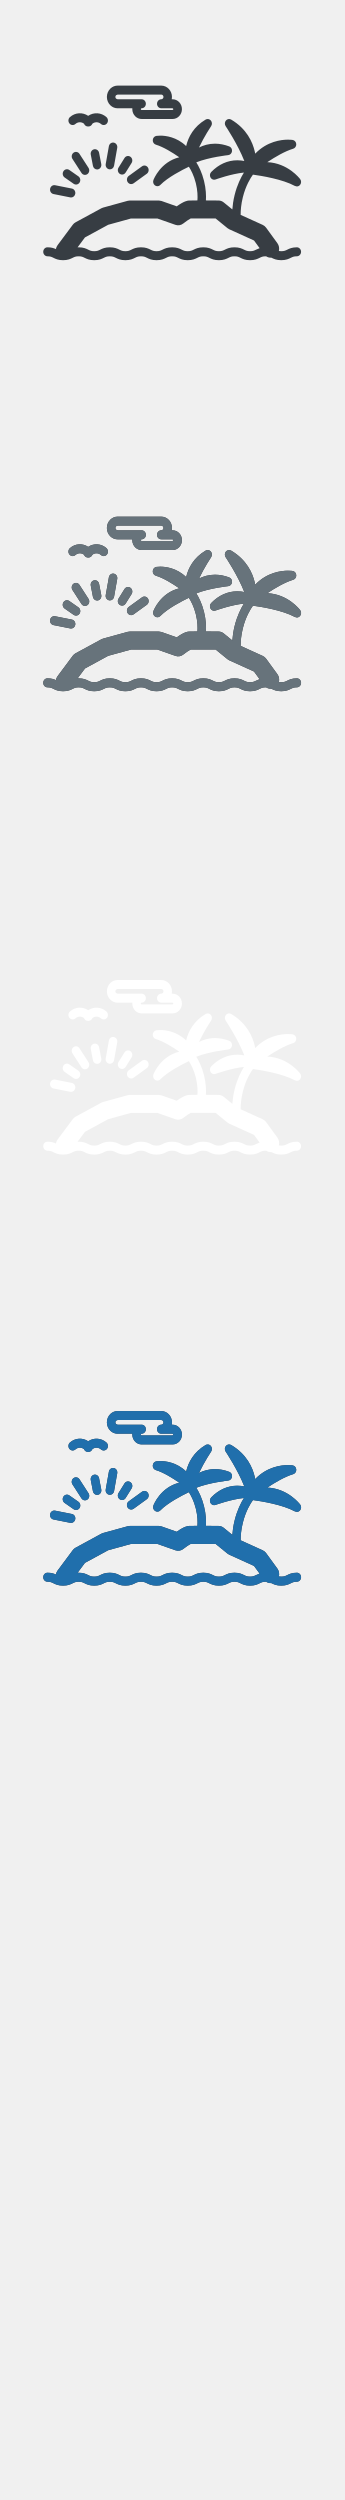
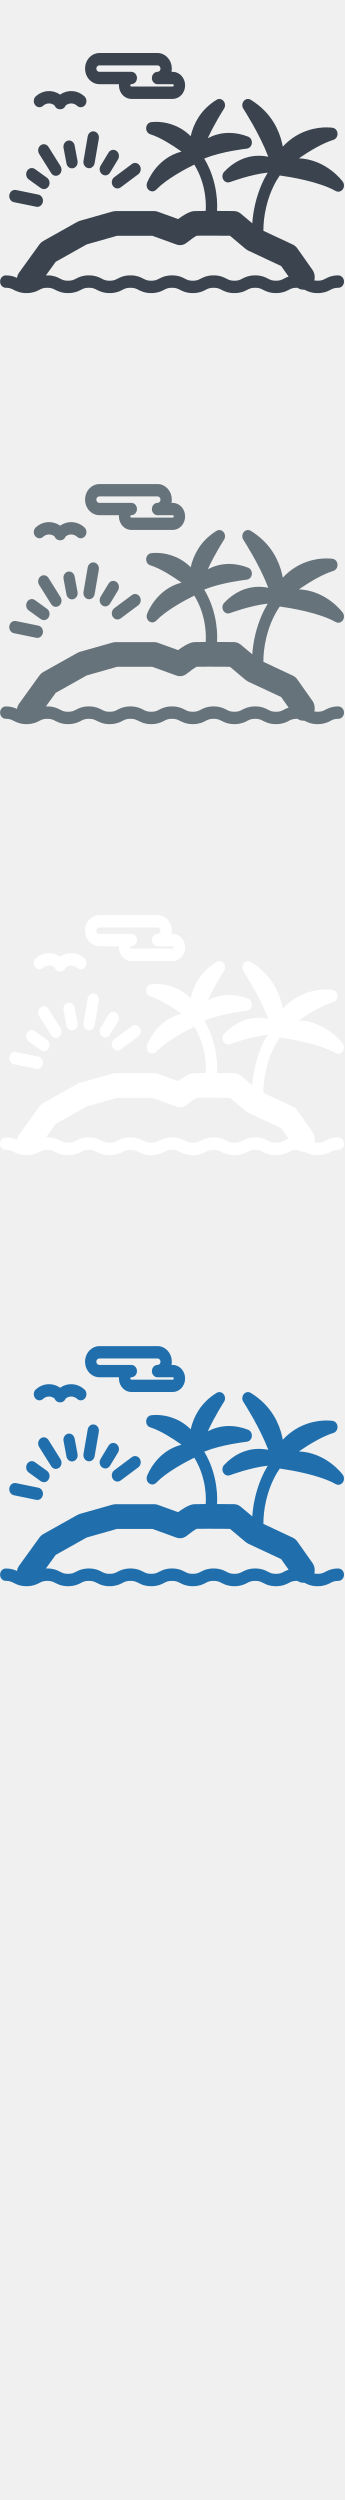
- <svg xmlns="http://www.w3.org/2000/svg" xmlns:xlink="http://www.w3.org/1999/xlink" width="32" height="232" viewBox="0 0 32 232">
-   <defs>
-     <path id="a" d="M8.175 9.085c.077 0 .154-.024.222-.073l1.226-.888c.18-.13.226-.39.103-.581-.123-.19-.368-.239-.548-.109l-1.226.888c-.18.13-.226.39-.103.581.076.118.2.182.326.182" />
-     <path id="b" d="M2.827 6.169c-.18.13-.226.39-.103.581l.838 1.299c.076.118.2.182.326.182.077 0 .154-.024.222-.073.18-.13.226-.39.103-.581l-.838-1.299c-.123-.19-.368-.239-.548-.109" />
-     <path id="c" d="M.965 10.008l1.559.311.073.007c.186 0 .351-.14.387-.341.04-.226-.101-.445-.315-.487l-1.559-.31c-.214-.042-.42.107-.46.333-.04.227.101.445.315.487" />
-     <path id="d" d="M6.104 5.57l-.293 1.652c-.04.227.101.445.314.487l.074.008c.185 0 .351-.14.387-.341l.293-1.652c.04-.227-.101-.445-.315-.488-.214-.042-.42.107-.46.334" />
-     <path id="e" d="M8.1 6.546c-.182-.128-.426-.075-.546.118l-.554.89c-.12.192-.07.451.111.578.067.047.142.069.217.069.128 0 .254-.066.329-.187l.555-.89c.12-.192.07-.452-.111-.578" />
-     <path id="f" d="M1.998 8.471l.84.587c.067.047.142.069.217.069.128 0 .254-.066.329-.187.12-.192.07-.452-.112-.578l-.84-.588c-.182-.127-.426-.074-.546.118-.12.192-.07.452.111.579" />
-     <path id="g" d="M4.73 5.855c-.213.046-.35.267-.307.493l.202 1.045c.038.198.202.334.386.334l.079-.009c.213-.046.351-.267.307-.493l-.202-1.045c-.044-.226-.251-.372-.465-.326" />
-     <path id="h" d="M2.999 3.505c.232-.207.563-.209.797-.026l.007.018c.065.147.204.241.357.241h.048c.153 0 .293-.094.357-.241l.007-.018c.234-.183.564-.18.797.026.167.149.415.126.555-.051.14-.176.118-.44-.049-.588-.49-.436-1.178-.464-1.692-.117-.514-.347-1.202-.32-1.692.117-.167.149-.189.412-.048.588.14.177.388.2.555.051" />
-     <path d="M6.912 2.047h1.369l-.004.08c0 .262.107.512.293.686.158.147.36.229.57.229h2.88c.476 0 .863-.41.863-.914s-.387-.914-.863-.914h-.083l.021-.217c0-.58-.445-1.052-.993-1.052h-4.054c-.241 0-.474.094-.656.263-.214.2-.336.487-.336.789 0 .302.122.589.337.789.182.17.415.263.655.263zm-.134-1.214l.134-.055h4.054c.113 0 .204.097.204.217s-.092.217-.204.217c-.218 0-.394.187-.394.417h-.002c0 .231.177.418.394.418h1.056l.075.08-.075.079h-2.88l-.049-.02-.026-.059.026-.059.049-.02h.002c.218 0 .394-.187.394-.418 0-.231-.177-.417-.394-.417h-2.229l-.134-.055c-.026-.025-.07-.078-.07-.163 0-.084.044-.138.07-.162z" id="i" />
-     <path d="M23.547 14.95c-.45 0-.694.122-.891.22-.164.082-.282.141-.556.141l-.221-.018c.06-.242.018-.51-.137-.724l-1.049-1.442c-.082-.112-.19-.201-.314-.257l-2.047-.929c-.001-.431.043-.991.203-1.634.268-1.081.71-1.787.938-2.1.803.109 2.746.424 3.894 1.049l.18.046c.115 0 .228-.053.305-.153.118-.152.12-.37.005-.524-.047-.063-1.135-1.49-3.051-1.577.738-.49 1.641-1.018 2.401-1.246.178-.053.298-.232.286-.428-.011-.196-.15-.357-.334-.386-.017-.003-.178-.028-.435-.028-.618 0-1.943.152-3.041 1.3l-.039-.193c-.201-.88-.743-2.11-2.191-2.969-.161-.096-.363-.06-.486.085-.123.146-.135.362-.028.521.014.02 1.134 1.697 1.734 3.236-.192-.039-.413-.066-.653-.066-.893 0-1.729.376-2.419 1.088-.132.137-.158.352-.061.518.073.126.202.199.336.199l.128-.023c.016-.006 1.439-.522 2.632-.643-.277.443-.628 1.138-.862 2.081-.123.494-.185.946-.213 1.341l-.802-.654c-.136-.111-.303-.171-.474-.173l-1.176-.008c.026-.434.009-1.067-.177-1.818-.194-.781-.487-1.354-.716-1.717 1.207-.482 2.942-.667 2.962-.67.184-.019.33-.17.353-.364.023-.194-.085-.378-.258-.444-.444-.168-.888-.254-1.32-.254-.587 0-1.085.155-1.486.357.486-1.028 1.117-1.972 1.126-1.986.107-.159.095-.375-.027-.521-.123-.146-.325-.181-.486-.085-1.1.653-1.608 1.61-1.805 2.457-.882-.853-1.912-.968-2.402-.968l-.362.023c-.183.029-.323.191-.334.387-.012.196.108.374.286.428.696.208 1.547.736 2.173 1.17-1.742.431-2.369 2.034-2.398 2.112-.069.183-.009.391.145.501.067.048.144.072.221.072.099 0 .197-.04.273-.116.7-.711 2.007-1.385 2.649-1.692.189.29.467.801.646 1.522.17.683.175 1.248.149 1.605-.38 0-.689.003-.795.011-.111.008-.422.032-1.126.538l-1.415-.498-.248-.042h-2.689l-.198.027-2.29.631-.161.066-2.386 1.297c-.101.055-.189.132-.259.226l-1.411 1.897c-.082.11-.134.235-.156.364-.18-.084-.411-.167-.781-.167-.218 0-.394.187-.394.418 0 .231.177.418.394.418.273 0 .392.059.555.141.197.098.441.22.891.22s.694-.122.891-.22c.164-.082.282-.141.555-.141.274 0 .392.059.555.141.197.098.441.22.891.22s.694-.122.891-.22c.164-.081.282-.14.555-.14.274 0 .392.059.555.14.197.098.441.22.891.22s.694-.122.891-.22c.164-.082.282-.141.555-.141.274 0 .392.059.556.141.196.098.441.22.891.22s.694-.122.891-.22c.164-.082.282-.141.555-.141.274 0 .392.059.555.141.197.098.441.22.891.22s.694-.122.891-.22c.164-.082.282-.141.555-.141.274 0 .392.059.556.141.197.098.442.22.891.22.45 0 .694-.122.891-.22.164-.082.282-.141.555-.141.274 0 .392.059.555.141.197.098.442.22.891.22.45 0 .694-.122.891-.22.164-.082.282-.141.555-.141l.046.001c.144.096.314.139.481.125l.028.014c.197.098.442.22.891.22.45 0 .695-.122.891-.22.164-.082.282-.141.556-.141.218 0 .394-.187.394-.418 0-.231-.177-.418-.394-.418zm-3.785.22c-.164.082-.282.141-.556.141-.274 0-.392-.059-.556-.141-.197-.098-.441-.22-.891-.22s-.694.122-.891.22c-.164.082-.282.141-.555.141-.273 0-.392-.059-.555-.141-.197-.098-.441-.22-.891-.22-.449 0-.694.122-.891.22-.164.082-.282.141-.556.141-.273 0-.392-.059-.555-.141-.196-.098-.441-.22-.891-.22s-.694.122-.891.22c-.163.082-.282.141-.555.141-.273 0-.392-.059-.555-.141-.197-.098-.441-.22-.891-.22s-.694.122-.891.22c-.164.082-.282.141-.555.141-.274 0-.392-.059-.555-.141-.197-.098-.441-.22-.891-.22-.449 0-.694.122-.891.22-.164.082-.282.141-.555.141-.273 0-.392-.059-.555-.141-.197-.098-.442-.22-.891-.22l-.098.002.684-.919 2.156-1.173 2.109-.581h2.461l1.675.588c.245.086.516.039.722-.126.244-.194.554-.403.689-.467.285-.008 1.317-.006 2.315.002l1.1.897.17.106 2.293 1.04.518.711-.326.139z" id="j" />
-     <path id="k" d="M8.175 9.085c.077 0 .154-.024.222-.073l1.226-.888c.18-.13.226-.39.103-.581-.123-.19-.368-.239-.548-.109l-1.226.888c-.18.13-.226.39-.103.581.076.118.2.182.326.182" />
-     <path id="l" d="M2.827 6.169c-.18.13-.226.39-.103.581l.838 1.299c.076.118.2.182.326.182.077 0 .154-.024.222-.073.18-.13.226-.39.103-.581l-.838-1.299c-.123-.19-.368-.239-.548-.109" />
-     <path id="m" d="M.965 10.008l1.559.311.073.007c.186 0 .351-.14.387-.341.04-.226-.101-.445-.315-.487l-1.559-.31c-.214-.042-.42.107-.46.333-.04.227.101.445.315.487" />
-     <path id="n" d="M6.104 5.57l-.293 1.652c-.04.227.101.445.314.487l.074.008c.185 0 .351-.14.387-.341l.293-1.652c.04-.227-.101-.445-.315-.488-.214-.042-.42.107-.46.334" />
-     <path id="o" d="M8.1 6.546c-.182-.128-.426-.075-.546.118l-.554.89c-.12.192-.07.451.111.578.067.047.142.069.217.069.128 0 .254-.066.329-.187l.555-.89c.12-.192.07-.452-.111-.578" />
-     <path id="p" d="M1.998 8.471l.84.587c.067.047.142.069.217.069.128 0 .254-.066.329-.187.12-.192.07-.452-.112-.578l-.84-.588c-.182-.127-.426-.074-.546.118-.12.192-.07.452.111.579" />
-     <path id="q" d="M4.73 5.855c-.213.046-.35.267-.307.493l.202 1.045c.038.198.202.334.386.334l.079-.009c.213-.046.351-.267.307-.493l-.202-1.045c-.044-.226-.251-.372-.465-.326" />
-     <path id="r" d="M2.999 3.505c.232-.207.563-.209.797-.026l.007.018c.065.147.204.241.357.241h.048c.153 0 .293-.094.357-.241l.007-.018c.234-.183.564-.18.797.026.167.149.415.126.555-.051.14-.176.118-.44-.049-.588-.49-.436-1.178-.464-1.692-.117-.514-.347-1.202-.32-1.692.117-.167.149-.189.412-.048.588.14.177.388.2.555.051" />
-     <path d="M6.912 2.047h1.369l-.004.08c0 .262.107.512.293.686.158.147.36.229.57.229h2.88c.476 0 .863-.41.863-.914s-.387-.914-.863-.914h-.083l.021-.217c0-.58-.445-1.052-.993-1.052h-4.054c-.241 0-.474.094-.656.263-.214.2-.336.487-.336.789 0 .302.122.589.337.789.182.17.415.263.655.263zm-.134-1.214l.134-.055h4.054c.113 0 .204.097.204.217s-.092.217-.204.217c-.218 0-.394.187-.394.417h-.002c0 .231.177.418.394.418h1.056l.075.08-.075.079h-2.88l-.049-.02-.026-.059.026-.059.049-.02h.002c.218 0 .394-.187.394-.418 0-.231-.177-.417-.394-.417h-2.229l-.134-.055c-.026-.025-.07-.078-.07-.163 0-.084.044-.138.07-.162z" id="s" />
-     <path d="M23.547 14.95c-.45 0-.694.122-.891.22-.164.082-.282.141-.556.141l-.221-.018c.06-.242.018-.51-.137-.724l-1.049-1.442c-.082-.112-.19-.201-.314-.257l-2.047-.929c-.001-.431.043-.991.203-1.634.268-1.081.71-1.787.938-2.1.803.109 2.746.424 3.894 1.049l.18.046c.115 0 .228-.053.305-.153.118-.152.12-.37.005-.524-.047-.063-1.135-1.49-3.051-1.577.738-.49 1.641-1.018 2.401-1.246.178-.053.298-.232.286-.428-.011-.196-.15-.357-.334-.386-.017-.003-.178-.028-.435-.028-.618 0-1.943.152-3.041 1.3l-.039-.193c-.201-.88-.743-2.11-2.191-2.969-.161-.096-.363-.06-.486.085-.123.146-.135.362-.028.521.014.02 1.134 1.697 1.734 3.236-.192-.039-.413-.066-.653-.066-.893 0-1.729.376-2.419 1.088-.132.137-.158.352-.061.518.073.126.202.199.336.199l.128-.023c.016-.006 1.439-.522 2.632-.643-.277.443-.628 1.138-.862 2.081-.123.494-.185.946-.213 1.341l-.802-.654c-.136-.111-.303-.171-.474-.173l-1.176-.008c.026-.434.009-1.067-.177-1.818-.194-.781-.487-1.354-.716-1.717 1.207-.482 2.942-.667 2.962-.67.184-.019.33-.17.353-.364.023-.194-.085-.378-.258-.444-.444-.168-.888-.254-1.32-.254-.587 0-1.085.155-1.486.357.486-1.028 1.117-1.972 1.126-1.986.107-.159.095-.375-.027-.521-.123-.146-.325-.181-.486-.085-1.1.653-1.608 1.61-1.805 2.457-.882-.853-1.912-.968-2.402-.968l-.362.023c-.183.029-.323.191-.334.387-.012.196.108.374.286.428.696.208 1.547.736 2.173 1.17-1.742.431-2.369 2.034-2.398 2.112-.069.183-.009.391.145.501.067.048.144.072.221.072.099 0 .197-.04.273-.116.7-.711 2.007-1.385 2.649-1.692.189.29.467.801.646 1.522.17.683.175 1.248.149 1.605-.38 0-.689.003-.795.011-.111.008-.422.032-1.126.538l-1.415-.498-.248-.042h-2.689l-.198.027-2.29.631-.161.066-2.386 1.297c-.101.055-.189.132-.259.226l-1.411 1.897c-.082.11-.134.235-.156.364-.18-.084-.411-.167-.781-.167-.218 0-.394.187-.394.418 0 .231.177.418.394.418.273 0 .392.059.555.141.197.098.441.22.891.22s.694-.122.891-.22c.164-.082.282-.141.555-.141.274 0 .392.059.555.141.197.098.441.22.891.22s.694-.122.891-.22c.164-.081.282-.14.555-.14.274 0 .392.059.555.14.197.098.441.22.891.22s.694-.122.891-.22c.164-.082.282-.141.555-.141.274 0 .392.059.556.141.196.098.441.22.891.22s.694-.122.891-.22c.164-.082.282-.141.555-.141.274 0 .392.059.555.141.197.098.441.22.891.22s.694-.122.891-.22c.164-.082.282-.141.555-.141.274 0 .392.059.556.141.197.098.442.22.891.22.45 0 .694-.122.891-.22.164-.082.282-.141.555-.141.274 0 .392.059.555.141.197.098.442.22.891.22.45 0 .694-.122.891-.22.164-.082.282-.141.555-.141l.046.001c.144.096.314.139.481.125l.028.014c.197.098.442.22.891.22.45 0 .695-.122.891-.22.164-.082.282-.141.556-.141.218 0 .394-.187.394-.418 0-.231-.177-.418-.394-.418zm-3.785.22c-.164.082-.282.141-.556.141-.274 0-.392-.059-.556-.141-.197-.098-.441-.22-.891-.22s-.694.122-.891.22c-.164.082-.282.141-.555.141-.273 0-.392-.059-.555-.141-.197-.098-.441-.22-.891-.22-.449 0-.694.122-.891.22-.164.082-.282.141-.556.141-.273 0-.392-.059-.555-.141-.196-.098-.441-.22-.891-.22s-.694.122-.891.22c-.163.082-.282.141-.555.141-.273 0-.392-.059-.555-.141-.197-.098-.441-.22-.891-.22s-.694.122-.891.22c-.164.082-.282.141-.555.141-.274 0-.392-.059-.555-.141-.197-.098-.441-.22-.891-.22-.449 0-.694.122-.891.22-.164.082-.282.141-.555.141-.273 0-.392-.059-.555-.141-.197-.098-.442-.22-.891-.22l-.098.002.684-.919 2.156-1.173 2.109-.581h2.461l1.675.588c.245.086.516.039.722-.126.244-.194.554-.403.689-.467.285-.008 1.317-.006 2.315.002l1.1.897.17.106 2.293 1.04.518.711-.326.139z" id="t" />
-   </defs>
+ <svg xmlns="http://www.w3.org/2000/svg" width="32" height="232" viewBox="0 0 32 232">
  <g fill="none">
-     <g fill="#373D43">
-       <path d="M12.175 17.085c.077 0 .154-.024.222-.073l1.226-.888c.18-.13.226-.39.103-.581-.123-.19-.368-.239-.548-.109l-1.226.888c-.18.13-.226.39-.103.581.076.118.2.182.326.182" id="Fill-1" />
-       <path d="M6.827 14.169c-.18.13-.226.39-.103.581l.838 1.299c.076.118.2.182.326.182.077 0 .154-.024.222-.073.18-.13.226-.39.103-.581l-.838-1.299c-.123-.19-.368-.239-.548-.109" id="Fill-2" />
-       <path d="M4.965 18.008l1.559.311.073.007c.186 0 .351-.14.387-.341.04-.226-.101-.445-.315-.487l-1.559-.31c-.214-.042-.42.107-.46.333-.04.227.101.445.315.487" id="Fill-3" />
-       <path d="M10.104 13.57l-.293 1.652c-.04.227.101.445.314.487l.074.008c.185 0 .351-.14.387-.341l.293-1.652c.04-.227-.101-.445-.315-.488-.214-.042-.42.107-.46.334" id="Fill-4" />
-       <path d="M12.1 14.546c-.182-.128-.426-.075-.546.118l-.554.89c-.12.192-.07.451.111.578.067.047.142.069.217.069.128 0 .254-.066.329-.187l.555-.89c.12-.192.07-.452-.111-.578" id="Fill-5" />
-       <path d="M5.998 16.471l.84.587c.067.047.142.069.217.069.128 0 .254-.066.329-.187.12-.192.07-.452-.112-.578l-.84-.588c-.182-.127-.426-.074-.546.118-.12.192-.07.452.111.579" id="Fill-6" />
-       <path d="M8.73 13.855c-.213.046-.35.267-.307.493l.202 1.045c.038.198.202.334.386.334l.079-.009c.213-.046.351-.267.307-.493l-.202-1.045c-.044-.226-.251-.372-.465-.326" id="Fill-7" />
-       <path d="M6.999 11.505c.232-.207.563-.209.797-.026l.007.018c.065.147.204.241.357.241h.048c.153 0 .293-.094.357-.241l.007-.018c.234-.183.564-.18.797.026.167.149.415.126.555-.051.14-.176.118-.44-.049-.588-.49-.436-1.178-.464-1.692-.117-.514-.347-1.202-.32-1.692.117-.167.149-.189.412-.048.588.14.177.388.2.555.051" id="Fill-8" />
-       <path d="M10.912 10.047h1.369l-.004.08c0 .262.107.512.293.686.158.147.36.229.57.229h2.88c.476 0 .863-.41.863-.914s-.387-.914-.863-.914h-.083l.021-.217c0-.58-.445-1.052-.993-1.052h-4.054c-.241 0-.474.094-.656.263-.214.2-.336.487-.336.789 0 .302.122.589.337.789.182.17.415.263.655.263zm-.134-1.214l.134-.055h4.054c.113 0 .204.097.204.217s-.092.217-.204.217c-.218 0-.394.187-.394.417h-.002c0 .231.177.418.394.418h1.056l.075.08-.075.079h-2.88l-.049-.02-.026-.059.026-.059.049-.02h.002c.218 0 .394-.187.394-.418 0-.231-.177-.417-.394-.417h-2.229l-.134-.055c-.026-.025-.07-.078-.07-.163 0-.084.044-.138.07-.162z" id="Fill-9" />
-       <path d="M27.547 22.95c-.45 0-.694.122-.891.22-.164.082-.282.141-.556.141l-.221-.018c.06-.242.018-.51-.137-.724l-1.049-1.442c-.082-.112-.19-.201-.314-.257l-2.047-.929c-.001-.431.043-.991.203-1.634.268-1.081.71-1.787.938-2.1.803.109 2.746.424 3.894 1.049l.18.046c.115 0 .228-.053.305-.153.118-.152.12-.37.005-.524-.047-.063-1.135-1.49-3.051-1.577.738-.49 1.641-1.018 2.401-1.246.178-.053.298-.232.286-.428-.011-.196-.15-.357-.334-.386-.017-.003-.178-.028-.435-.028-.618 0-1.943.152-3.041 1.3l-.039-.193c-.201-.88-.743-2.11-2.191-2.969-.161-.096-.363-.06-.486.085-.123.146-.135.362-.028.521.014.02 1.134 1.697 1.734 3.236-.192-.039-.413-.066-.653-.066-.893 0-1.729.376-2.419 1.088-.132.137-.158.352-.061.518.073.126.202.199.336.199l.128-.023c.016-.006 1.439-.522 2.632-.643-.277.443-.628 1.138-.862 2.081-.123.494-.185.946-.213 1.341l-.802-.654c-.136-.111-.303-.171-.474-.173l-1.176-.008c.026-.434.009-1.067-.177-1.818-.194-.781-.487-1.354-.716-1.717 1.207-.482 2.942-.667 2.962-.67.184-.019.33-.17.353-.364.023-.194-.085-.378-.258-.444-.444-.168-.888-.254-1.32-.254-.587 0-1.085.155-1.486.357.486-1.028 1.117-1.972 1.126-1.986.107-.159.095-.375-.027-.521-.123-.146-.325-.181-.486-.085-1.1.653-1.608 1.61-1.805 2.457-.882-.853-1.912-.968-2.402-.968l-.362.023c-.183.029-.323.191-.334.387-.012.196.108.374.286.428.696.208 1.547.736 2.173 1.17-1.742.431-2.369 2.034-2.398 2.112-.069.183-.009.391.145.501.067.048.144.072.221.072.099 0 .197-.04.273-.116.7-.711 2.007-1.385 2.649-1.692.189.29.467.801.646 1.522.17.683.175 1.248.149 1.605-.38 0-.689.003-.795.011-.111.008-.422.032-1.126.538l-1.415-.498-.248-.042h-2.689l-.198.027-2.29.631-.161.066-2.386 1.297c-.101.055-.189.132-.259.226l-1.411 1.897c-.082.11-.134.235-.156.364-.18-.084-.411-.167-.781-.167-.218 0-.394.187-.394.418 0 .231.177.418.394.418.273 0 .392.059.555.141.197.098.441.22.891.22s.694-.122.891-.22c.164-.082.282-.141.555-.141.274 0 .392.059.555.141.197.098.441.22.891.22s.694-.122.891-.22c.164-.081.282-.14.555-.14.274 0 .392.059.555.14.197.098.441.22.891.22s.694-.122.891-.22c.164-.082.282-.141.555-.141.274 0 .392.059.556.141.196.098.441.22.891.22s.694-.122.891-.22c.164-.082.282-.141.555-.141.274 0 .392.059.555.141.197.098.441.22.891.22s.694-.122.891-.22c.164-.082.282-.141.555-.141.274 0 .392.059.556.141.197.098.442.22.891.22.45 0 .694-.122.891-.22.164-.082.282-.141.555-.141.274 0 .392.059.555.141.197.098.442.22.891.22.45 0 .694-.122.891-.22.164-.082.282-.141.555-.141l.046.001c.144.096.314.139.481.125l.028.014c.197.098.442.22.891.22.45 0 .695-.122.891-.22.164-.082.282-.141.556-.141.218 0 .394-.187.394-.418 0-.231-.177-.418-.394-.418zm-3.785.22c-.164.082-.282.141-.556.141-.274 0-.392-.059-.556-.141-.197-.098-.441-.22-.891-.22s-.694.122-.891.22c-.164.082-.282.141-.555.141-.273 0-.392-.059-.555-.141-.197-.098-.441-.22-.891-.22-.449 0-.694.122-.891.22-.164.082-.282.141-.556.141-.273 0-.392-.059-.555-.141-.196-.098-.441-.22-.891-.22s-.694.122-.891.22c-.163.082-.282.141-.555.141-.273 0-.392-.059-.555-.141-.197-.098-.441-.22-.891-.22s-.694.122-.891.22c-.164.082-.282.141-.555.141-.274 0-.392-.059-.555-.141-.197-.098-.441-.22-.891-.22-.449 0-.694.122-.891.22-.164.082-.282.141-.555.141-.273 0-.392-.059-.555-.141-.197-.098-.442-.22-.891-.22l-.098.002.684-.919 2.156-1.173 2.109-.581h2.461l1.675.588c.245.086.516.039.722-.126.244-.194.554-.403.689-.467.285-.008 1.317-.006 2.315.002l1.1.897.17.106 2.293 1.04.518.711-.326.139z" id="Fill-10" />
-     </g>
-     <g id="Fill-1" transform="translate(1 3) translate(3 45)">
-       <use fill="#373D43" xlink:href="#a" />
-       <use fill="#67737B" xlink:href="#a" />
-     </g>
-     <g id="Fill-2" transform="translate(1 3) translate(3 45)">
-       <use fill="#373D43" xlink:href="#b" />
-       <use fill="#67737B" xlink:href="#b" />
-     </g>
-     <g id="Fill-3" transform="translate(1 3) translate(3 45)">
-       <use fill="#373D43" xlink:href="#c" />
-       <use fill="#67737B" xlink:href="#c" />
-     </g>
-     <g id="Fill-4" transform="translate(1 3) translate(3 45)">
-       <use fill="#373D43" xlink:href="#d" />
-       <use fill="#67737B" xlink:href="#d" />
-     </g>
-     <g id="Fill-5" transform="translate(1 3) translate(3 45)">
-       <use fill="#373D43" xlink:href="#e" />
-       <use fill="#67737B" xlink:href="#e" />
-     </g>
-     <g id="Fill-6" transform="translate(1 3) translate(3 45)">
-       <use fill="#373D43" xlink:href="#f" />
-       <use fill="#67737B" xlink:href="#f" />
-     </g>
-     <g id="Fill-7" transform="translate(1 3) translate(3 45)">
-       <use fill="#373D43" xlink:href="#g" />
-       <use fill="#67737B" xlink:href="#g" />
-     </g>
-     <g id="Fill-8" transform="translate(1 3) translate(3 45)">
-       <use fill="#373D43" xlink:href="#h" />
-       <use fill="#67737B" xlink:href="#h" />
-     </g>
-     <g id="Fill-9" transform="translate(1 3) translate(3 45)">
-       <use fill="#373D43" xlink:href="#i" />
-       <use fill="#67737B" xlink:href="#i" />
-     </g>
-     <g id="Fill-10" transform="translate(1 3) translate(3 45)">
-       <use fill="#373D43" xlink:href="#j" />
-       <use fill="#67737B" xlink:href="#j" />
-     </g>
-     <g transform="translate(1 3) translate(3 128)">
-       <use fill="#373D43" xlink:href="#k" />
-       <use fill="#206FAC" xlink:href="#k" />
-     </g>
-     <g transform="translate(1 3) translate(3 128)">
-       <use fill="#373D43" xlink:href="#l" />
-       <use fill="#206FAC" xlink:href="#l" />
-     </g>
-     <g transform="translate(1 3) translate(3 128)">
-       <use fill="#373D43" xlink:href="#m" />
-       <use fill="#206FAC" xlink:href="#m" />
-     </g>
-     <g transform="translate(1 3) translate(3 128)">
-       <use fill="#373D43" xlink:href="#n" />
-       <use fill="#206FAC" xlink:href="#n" />
-     </g>
-     <g transform="translate(1 3) translate(3 128)">
-       <use fill="#373D43" xlink:href="#o" />
-       <use fill="#206FAC" xlink:href="#o" />
-     </g>
-     <g transform="translate(1 3) translate(3 128)">
-       <use fill="#373D43" xlink:href="#p" />
-       <use fill="#206FAC" xlink:href="#p" />
-     </g>
-     <g transform="translate(1 3) translate(3 128)">
-       <use fill="#373D43" xlink:href="#q" />
-       <use fill="#206FAC" xlink:href="#q" />
-     </g>
-     <g transform="translate(1 3) translate(3 128)">
-       <use fill="#373D43" xlink:href="#r" />
-       <use fill="#206FAC" xlink:href="#r" />
-     </g>
-     <g transform="translate(1 3) translate(3 128)">
-       <use fill="#373D43" xlink:href="#s" />
-       <use fill="#206FAC" xlink:href="#s" />
-     </g>
-     <g transform="translate(1 3) translate(3 128)">
-       <use fill="#373D43" xlink:href="#t" />
-       <use fill="#206FAC" xlink:href="#t" />
-     </g>
-     <g fill="#fff">
-       <path d="M12.175 100.085c.077 0 .154-.024.222-.073l1.226-.888c.18-.13.226-.39.103-.581-.123-.19-.368-.239-.548-.109l-1.226.888c-.18.13-.226.39-.103.581.076.118.2.182.326.182M6.827 97.169c-.18.13-.226.39-.103.581l.838 1.299c.076.118.2.182.326.182.077 0 .154-.024.222-.073.18-.13.226-.39.103-.581l-.838-1.299c-.123-.19-.368-.239-.548-.109M4.965 101.008l1.559.311.073.007c.186 0 .351-.14.387-.341.04-.226-.101-.445-.315-.487l-1.559-.31c-.214-.042-.42.107-.46.333-.04.227.101.445.315.487M10.104 96.57l-.293 1.652c-.04.227.101.445.314.487l.074.008c.185 0 .351-.14.387-.341l.293-1.652c.04-.227-.101-.445-.315-.488-.214-.042-.42.107-.46.334M12.1 97.546c-.182-.128-.426-.075-.546.118l-.554.89c-.12.192-.07.451.111.578.067.047.142.069.217.069.128 0 .254-.066.329-.187l.555-.89c.12-.192.07-.452-.111-.578M5.998 99.471l.84.587c.067.047.142.069.217.069.128 0 .254-.066.329-.187.12-.192.07-.452-.112-.578l-.84-.588c-.182-.127-.426-.074-.546.118-.12.192-.07.452.111.579M8.73 96.855c-.213.046-.35.267-.307.493l.202 1.045c.038.198.202.334.386.334l.079-.009c.213-.046.351-.267.307-.493l-.202-1.045c-.044-.226-.251-.372-.465-.326M6.999 94.505c.232-.207.563-.209.797-.026l.007.018c.065.147.204.241.357.241h.048c.153 0 .293-.094.357-.241l.007-.018c.234-.183.564-.18.797.026.167.149.415.126.555-.051.14-.176.118-.44-.049-.588-.49-.436-1.178-.464-1.692-.117-.514-.347-1.202-.32-1.692.117-.167.149-.189.412-.048.588.14.177.388.2.555.051" />
-       <path d="M10.912 93.047h1.369l-.004.08c0 .262.107.512.293.686.158.147.36.229.57.229h2.88c.476 0 .863-.41.863-.914s-.387-.914-.863-.914h-.083l.021-.217c0-.58-.445-1.052-.993-1.052h-4.054c-.241 0-.474.094-.656.263-.214.2-.336.487-.336.789 0 .302.122.589.337.789.182.17.415.263.655.263zm-.134-1.214l.134-.055h4.054c.113 0 .204.097.204.217s-.092.217-.204.217c-.218 0-.394.187-.394.417h-.002c0 .231.177.418.394.418h1.056l.075.08-.075.079h-2.88l-.049-.02-.026-.059.026-.059.049-.02h.002c.218 0 .394-.187.394-.418 0-.231-.177-.417-.394-.417h-2.229l-.134-.055c-.026-.025-.07-.078-.07-.163 0-.084.044-.138.07-.162zM27.547 105.95c-.45 0-.694.122-.891.22-.164.082-.282.141-.556.141l-.221-.018c.06-.242.018-.51-.137-.724l-1.049-1.442c-.082-.112-.19-.201-.314-.257l-2.047-.929c-.001-.431.043-.991.203-1.634.268-1.081.71-1.787.938-2.1.803.109 2.746.424 3.894 1.049l.18.046c.115 0 .228-.053.305-.153.118-.152.12-.37.005-.524-.047-.063-1.135-1.49-3.051-1.577.738-.49 1.641-1.018 2.401-1.246.178-.053.298-.232.286-.428-.011-.196-.15-.357-.334-.386-.017-.003-.178-.028-.435-.028-.618 0-1.943.152-3.041 1.3l-.039-.193c-.201-.88-.743-2.11-2.191-2.969-.161-.096-.363-.06-.486.085-.123.146-.135.362-.028.521.014.02 1.134 1.697 1.734 3.236-.192-.039-.413-.066-.653-.066-.893 0-1.729.376-2.419 1.088-.132.137-.158.352-.061.518.073.126.202.199.336.199l.128-.023c.016-.006 1.439-.522 2.632-.643-.277.443-.628 1.138-.862 2.081-.123.494-.185.946-.213 1.341l-.802-.654c-.136-.111-.303-.171-.474-.173l-1.176-.008c.026-.434.009-1.067-.177-1.818-.194-.781-.487-1.354-.716-1.717 1.207-.482 2.942-.667 2.962-.67.184-.019.33-.17.353-.364.023-.194-.085-.378-.258-.444-.444-.168-.888-.254-1.32-.254-.587 0-1.085.155-1.486.357.486-1.028 1.117-1.972 1.126-1.986.107-.159.095-.375-.027-.521-.123-.146-.325-.181-.486-.085-1.1.653-1.608 1.61-1.805 2.457-.882-.853-1.912-.968-2.402-.968l-.362.023c-.183.029-.323.191-.334.387-.012.196.108.374.286.428.696.208 1.547.736 2.173 1.17-1.742.431-2.369 2.034-2.398 2.112-.069.183-.009.391.145.501.067.048.144.072.221.072.099 0 .197-.04.273-.116.7-.711 2.007-1.385 2.649-1.692.189.29.467.801.646 1.522.17.683.175 1.248.149 1.605-.38 0-.689.003-.795.011-.111.008-.422.032-1.126.538l-1.415-.498-.248-.042h-2.689l-.198.027-2.29.631-.161.066-2.386 1.297c-.101.055-.189.132-.259.226l-1.411 1.897c-.082.11-.134.235-.156.364-.18-.084-.411-.167-.781-.167-.218 0-.394.187-.394.418 0 .231.177.418.394.418.273 0 .392.059.555.141.197.098.441.22.891.22s.694-.122.891-.22c.164-.082.282-.141.555-.141.274 0 .392.059.555.141.197.098.441.22.891.22s.694-.122.891-.22c.164-.081.282-.14.555-.14.274 0 .392.059.555.14.197.098.441.22.891.22s.694-.122.891-.22c.164-.082.282-.141.555-.141.274 0 .392.059.556.141.196.098.441.22.891.22s.694-.122.891-.22c.164-.082.282-.141.555-.141.274 0 .392.059.555.141.197.098.441.22.891.22s.694-.122.891-.22c.164-.082.282-.141.555-.141.274 0 .392.059.556.141.197.098.442.22.891.22.45 0 .694-.122.891-.22.164-.082.282-.141.555-.141.274 0 .392.059.555.141.197.098.442.22.891.22.45 0 .694-.122.891-.22.164-.082.282-.141.555-.141l.046.001c.144.096.314.139.481.125l.028.014c.197.098.442.22.891.22.45 0 .695-.122.891-.22.164-.082.282-.141.556-.141.218 0 .394-.187.394-.418 0-.231-.177-.418-.394-.418zm-3.785.22c-.164.082-.282.141-.556.141-.274 0-.392-.059-.556-.141-.197-.098-.441-.22-.891-.22s-.694.122-.891.22c-.164.082-.282.141-.555.141-.273 0-.392-.059-.555-.141-.197-.098-.441-.22-.891-.22-.449 0-.694.122-.891.22-.164.082-.282.141-.556.141-.273 0-.392-.059-.555-.141-.196-.098-.441-.22-.891-.22s-.694.122-.891.22c-.163.082-.282.141-.555.141-.273 0-.392-.059-.555-.141-.197-.098-.441-.22-.891-.22s-.694.122-.891.22c-.164.082-.282.141-.555.141-.274 0-.392-.059-.555-.141-.197-.098-.441-.22-.891-.22-.449 0-.694.122-.891.22-.164.082-.282.141-.555.141-.273 0-.392-.059-.555-.141-.197-.098-.442-.22-.891-.22l-.098.002.684-.919 2.156-1.173 2.109-.581h2.461l1.675.588c.245.086.516.039.722-.126.244-.194.554-.403.689-.467.285-.008 1.317-.006 2.315.002l1.1.897.17.106 2.293 1.04.518.711-.326.139z" />
+     <g>
+       <path d="M10.901 137.491c.102 0 .205-.033.296-.1l1.635-1.221c.239-.179.301-.536.137-.798-.164-.262-.491-.329-.73-.15l-1.635 1.221c-.239.179-.301.536-.137.798.102.162.266.25.434.25zm-7.131-4.009c-.239.179-.301.536-.137.798l1.117 1.787c.102.162.267.25.434.25.102 0 .205-.033.296-.1.239-.179.301-.536.137-.798l-1.117-1.786c-.164-.262-.49-.329-.73-.15zm-2.483 5.278l2.078.427.098.01c.248 0 .469-.192.516-.469.053-.311-.134-.611-.42-.67l-2.078-.426c-.285-.058-.56.147-.614.458-.054.312.134.612.42.67zm6.852-6.103l-.391 2.272c-.054.312.134.612.419.67l.098.011c.247 0 .468-.193.516-.469l.391-2.272c.054-.312-.134-.611-.42-.671-.285-.058-.559.147-.613.459zm2.662 1.342c-.243-.175-.568-.103-.728.162l-.739 1.224c-.161.264-.093.621.149.795.089.065.189.095.289.095.17 0 .338-.091.439-.258l.74-1.224c.16-.265.093-.621-.149-.795zm-8.137 2.648l1.119.808c.089.064.19.095.289.095.171 0 .338-.09.439-.258.16-.265.093-.621-.149-.795l-1.119-.808c-.243-.175-.568-.102-.728.162-.16.265-.093.621.149.796zm3.642-3.598c-.284.064-.467.367-.409.678l.269 1.437c.051.272.269.459.514.459l.106-.012c.284-.064.468-.367.409-.677l-.269-1.437c-.058-.31-.335-.511-.62-.448zm-2.307-3.231c.31-.284.75-.288 1.062-.036l.01.025c.087.203.272.332.476.332h.063c.204 0 .39-.129.476-.332l.01-.025c.312-.252.753-.247 1.062.036.222.204.553.173.741-.071.186-.243.157-.605-.065-.809-.653-.6-1.571-.637-2.255-.16-.685-.477-1.602-.44-2.256.16-.222.204-.251.566-.065.809.186.243.518.275.74.071zm5.217-2.005h1.825l-.005.109c0 .36.142.705.391.943.21.203.48.314.76.314h3.841c.634 0 1.15-.564 1.15-1.257s-.516-1.257-1.15-1.257h-.11l.028-.299c0-.797-.594-1.446-1.323-1.446h-5.405c-.322 0-.632.129-.874.362-.285.275-.449.67-.449 1.084 0 .415.163.809.449 1.085.242.234.553.362.874.362zm-.179-1.67c.035-.034.095-.075.179-.075h5.405c.15 0 .273.134.273.298 0 .165-.122.299-.273.299-.29 0-.525.257-.525.574h-.003c0 .317.235.574.525.574h1.408c.055 0 .1.049.1.109s-.045.109-.1.109h-3.841l-.066-.028-.035-.081.035-.082.065-.028h.002c.291 0 .526-.257.526-.574 0-.317-.235-.574-.526-.574h-2.972c-.084 0-.144-.041-.179-.075-.035-.034-.093-.108-.093-.224s.058-.19.093-.223zm22.36 19.411c-.6 0-.926.168-1.188.303-.218.113-.376.194-.741.194l-.295-.024c.08-.333.024-.702-.183-.995l-1.399-1.983c-.11-.155-.254-.276-.419-.354l-2.729-1.277c-.002-.592.058-1.363.27-2.247.358-1.486.947-2.457 1.251-2.887 1.07.149 3.661.583 5.192 1.442.077.043.158.064.24.064.153 0 .303-.073.406-.21.157-.209.159-.509.006-.721-.062-.086-1.514-2.049-4.068-2.169.984-.674 2.188-1.4 3.201-1.713.238-.073.397-.319.381-.588-.015-.27-.2-.491-.445-.531-.023-.004-.238-.038-.58-.038-.824 0-2.591.209-4.054 1.788l-.053-.265c-.267-1.211-.99-2.901-2.921-4.083-.215-.132-.484-.083-.648.117-.164.2-.18.498-.037.716.018.028 1.512 2.333 2.312 4.45-.257-.054-.55-.091-.871-.091-1.19 0-2.306.517-3.226 1.496-.176.188-.21.483-.081.712.098.173.269.273.447.273l.17-.031c.022-.008 1.919-.718 3.51-.884-.369.609-.838 1.565-1.15 2.861-.164.68-.247 1.301-.283 1.844l-1.069-.899c-.182-.152-.404-.236-.632-.238l-1.569-.011c.035-.597.012-1.467-.236-2.5-.259-1.073-.649-1.862-.954-2.361 1.61-.663 3.923-.917 3.949-.921.245-.026.44-.234.471-.501.03-.266-.113-.52-.344-.611-.592-.231-1.184-.349-1.761-.349-.782 0-1.447.213-1.982.491.648-1.413 1.489-2.712 1.501-2.73.142-.219.127-.516-.037-.716-.165-.2-.434-.249-.648-.117-1.467.897-2.143 2.214-2.406 3.379-1.176-1.173-2.549-1.331-3.203-1.331-.283 0-.463.028-.483.032-.245.04-.43.262-.445.532-.015.27.143.514.381.588.928.287 2.063 1.012 2.898 1.608-2.323.593-3.158 2.797-3.197 2.905-.092.252-.011.538.194.689.089.066.192.099.294.099.132 0 .263-.055.363-.16.933-.978 2.676-1.905 3.532-2.327.252.399.622 1.101.861 2.093.226.939.233 1.715.199 2.206-.506.001-.919.005-1.06.016-.149.011-.562.044-1.502.74l-1.887-.684c-.107-.038-.218-.058-.331-.058h-3.586l-.264.037-3.054.868-.215.09-3.181 1.784c-.134.075-.252.181-.345.31l-1.882 2.609c-.109.151-.178.324-.208.501-.239-.115-.548-.23-1.042-.23-.29 0-.525.258-.525.575 0 .317.235.574.525.574.364 0 .522.081.741.193.262.135.588.302 1.188.302s.926-.168 1.188-.302c.218-.112.376-.193.741-.193s.522.081.741.193c.262.135.588.302 1.188.302s.926-.168 1.188-.303c.218-.112.376-.193.74-.193.365 0 .522.081.741.193.262.135.588.303 1.188.303s.926-.168 1.188-.302c.218-.112.376-.193.741-.193s.522.081.741.193c.262.135.588.302 1.188.302s.926-.168 1.188-.302c.218-.112.376-.193.741-.193s.522.081.741.193c.262.135.588.302 1.188.302s.926-.168 1.188-.302c.218-.112.376-.193.741-.193s.523.081.741.193c.262.135.589.302 1.188.302.6 0 .926-.168 1.188-.302.218-.112.376-.193.741-.193s.522.081.741.193c.262.135.589.302 1.189.302.6 0 .926-.168 1.189-.302.218-.112.376-.193.741-.193l.062.002c.193.132.418.192.642.172l.038.02c.262.135.589.302 1.189.302.6 0 .926-.168 1.188-.302.219-.112.376-.193.741-.193.291 0 .526-.257.526-.574 0-.317-.235-.575-.526-.575zm-5.047.303c-.218.113-.376.194-.741.194s-.523-.081-.741-.194c-.262-.135-.588-.303-1.188-.303s-.926.168-1.188.303c-.218.113-.376.194-.741.194-.364 0-.523-.081-.741-.194-.262-.135-.588-.303-1.189-.303-.599 0-.926.168-1.188.303-.218.113-.376.194-.741.194-.364 0-.522-.081-.741-.194-.262-.135-.588-.303-1.188-.303s-.926.168-1.188.303c-.218.113-.376.194-.741.194-.364 0-.522-.081-.741-.194-.262-.135-.588-.303-1.188-.303s-.926.168-1.188.303c-.218.113-.376.194-.741.194s-.522-.081-.741-.194c-.262-.135-.588-.303-1.188-.303-.599 0-.926.168-1.188.303-.218.113-.376.194-.741.194-.364 0-.522-.081-.74-.194-.263-.135-.589-.303-1.189-.303l-.13.003.913-1.264 2.874-1.612 2.811-.799h3.282l2.234.809c.327.118.687.054.963-.173.325-.267.738-.555.919-.643.379-.011 1.755-.008 3.086.003l1.466 1.233.227.146 3.057 1.43.691.978c-.173.057-.311.127-.434.191z" fill="#206FAC" />
+       <path d="M10.901 97.491c.102 0 .205-.033.296-.1l1.635-1.221c.239-.179.301-.536.137-.798-.164-.262-.491-.329-.73-.15l-1.635 1.221c-.239.179-.301.536-.137.798.102.162.266.25.434.25zm-7.131-4.009c-.239.179-.301.536-.137.798l1.117 1.787c.102.162.267.25.434.25.102 0 .205-.033.296-.1.239-.179.301-.536.137-.798l-1.117-1.786c-.164-.262-.49-.329-.73-.15zm-2.483 5.278l2.078.427.098.01c.248 0 .469-.192.516-.469.053-.311-.134-.611-.42-.67l-2.078-.426c-.285-.058-.56.147-.614.458-.054.312.134.612.42.67zm6.852-6.103l-.391 2.272c-.054.312.134.612.419.67l.098.011c.247 0 .468-.193.516-.469l.391-2.272c.054-.312-.134-.611-.42-.671-.285-.058-.559.147-.613.459zm2.662 1.342c-.243-.175-.568-.103-.728.162l-.739 1.224c-.161.264-.093.621.149.795.089.065.189.095.289.095.17 0 .338-.091.439-.258l.74-1.224c.16-.265.093-.621-.149-.795zm-8.137 2.648l1.119.808c.089.064.19.095.289.095.171 0 .338-.09.439-.258.16-.265.093-.621-.149-.795l-1.119-.808c-.243-.175-.568-.102-.728.162-.16.265-.093.621.149.796zm3.642-3.598c-.284.064-.467.367-.409.678l.269 1.437c.051.272.269.459.514.459l.106-.012c.284-.064.468-.367.409-.677l-.269-1.437c-.058-.31-.335-.511-.62-.448zm-2.307-3.231c.31-.284.75-.288 1.062-.036l.01.025c.087.203.272.332.476.332h.063c.204 0 .39-.129.476-.332l.01-.025c.312-.252.753-.247 1.062.036.222.204.553.173.741-.071.186-.243.157-.605-.065-.809-.653-.6-1.571-.637-2.255-.16-.685-.477-1.602-.44-2.256.16-.222.204-.251.566-.065.809.186.243.518.275.74.071zm5.217-2.005h1.825l-.005.109c0 .36.142.705.391.943.21.203.48.314.76.314h3.841c.634 0 1.15-.564 1.15-1.257s-.516-1.257-1.15-1.257h-.11l.028-.299c0-.797-.594-1.446-1.323-1.446h-5.405c-.322 0-.632.129-.874.362-.285.275-.449.67-.449 1.084 0 .415.163.809.449 1.085.242.234.553.362.874.362zm-.179-1.67c.035-.034.095-.075.179-.075h5.405c.15 0 .273.134.273.298 0 .165-.122.299-.273.299-.29 0-.525.257-.525.574h-.003c0 .317.235.574.525.574h1.408c.055 0 .1.049.1.109s-.045.109-.1.109h-3.841l-.066-.028-.035-.081.035-.082.065-.028h.002c.291 0 .526-.257.526-.574 0-.317-.235-.574-.526-.574h-2.972c-.084 0-.144-.041-.179-.075-.035-.034-.093-.108-.093-.224s.058-.19.093-.223zm22.36 19.411c-.6 0-.926.168-1.188.303-.218.113-.376.194-.741.194l-.295-.024c.08-.333.024-.702-.183-.995l-1.399-1.983c-.11-.155-.254-.276-.419-.354l-2.729-1.277c-.002-.592.058-1.363.27-2.247.358-1.486.947-2.457 1.251-2.887 1.07.149 3.661.583 5.192 1.442.077.043.158.064.24.064.153 0 .303-.073.406-.21.157-.209.159-.509.006-.721-.062-.086-1.514-2.049-4.068-2.169.984-.674 2.188-1.4 3.201-1.713.238-.073.397-.319.381-.588-.015-.27-.2-.491-.445-.531-.023-.004-.238-.038-.58-.038-.824 0-2.591.209-4.054 1.788l-.053-.265c-.267-1.211-.99-2.901-2.921-4.083-.215-.132-.484-.083-.648.117-.164.2-.18.498-.037.716.018.028 1.512 2.333 2.312 4.45-.257-.054-.55-.091-.871-.091-1.19 0-2.306.517-3.226 1.496-.176.188-.21.483-.081.712.098.173.269.273.447.273l.17-.031c.022-.008 1.919-.718 3.51-.884-.369.609-.838 1.565-1.15 2.861-.164.68-.247 1.301-.283 1.844l-1.069-.899c-.182-.152-.404-.236-.632-.238l-1.569-.011c.035-.597.012-1.467-.236-2.5-.259-1.073-.649-1.862-.954-2.361 1.61-.663 3.923-.917 3.949-.921.245-.026.44-.234.471-.501.03-.266-.113-.52-.344-.611-.592-.231-1.184-.349-1.761-.349-.782 0-1.447.213-1.982.491.648-1.413 1.489-2.712 1.501-2.73.142-.219.127-.516-.037-.716-.165-.2-.434-.249-.648-.117-1.467.897-2.143 2.214-2.406 3.379-1.176-1.173-2.549-1.331-3.203-1.331-.283 0-.463.028-.483.032-.245.04-.43.262-.445.532-.015.27.143.514.381.588.928.287 2.063 1.012 2.898 1.608-2.323.593-3.158 2.797-3.197 2.905-.092.252-.011.538.194.689.089.066.192.099.294.099.132 0 .263-.055.363-.16.933-.978 2.676-1.905 3.532-2.327.252.399.622 1.101.861 2.093.226.939.233 1.715.199 2.206-.506.001-.919.005-1.06.016-.149.011-.562.044-1.502.74l-1.887-.684c-.107-.038-.218-.058-.331-.058h-3.586l-.264.037-3.054.868-.215.09-3.181 1.784c-.134.075-.252.181-.345.31l-1.882 2.609c-.109.151-.178.324-.208.501-.239-.115-.548-.23-1.042-.23-.29 0-.525.258-.525.575 0 .317.235.574.525.574.364 0 .522.081.741.193.262.135.588.302 1.188.302s.926-.168 1.188-.302c.218-.112.376-.193.741-.193s.522.081.741.193c.262.135.588.302 1.188.302s.926-.168 1.188-.303c.218-.112.376-.193.74-.193.365 0 .522.081.741.193.262.135.588.303 1.188.303s.926-.168 1.188-.302c.218-.112.376-.193.741-.193s.522.081.741.193c.262.135.588.302 1.188.302s.926-.168 1.188-.302c.218-.112.376-.193.741-.193s.522.081.741.193c.262.135.588.302 1.188.302s.926-.168 1.188-.302c.218-.112.376-.193.741-.193s.523.081.741.193c.262.135.589.302 1.188.302.6 0 .926-.168 1.188-.302.218-.112.376-.193.741-.193s.522.081.741.193c.262.135.589.302 1.189.302.6 0 .926-.168 1.189-.302.218-.112.376-.193.741-.193l.062.002c.193.132.418.192.642.172l.038.02c.262.135.589.302 1.189.302.6 0 .926-.168 1.188-.302.219-.112.376-.193.741-.193.291 0 .526-.257.526-.574 0-.317-.235-.575-.526-.575zm-5.047.303c-.218.113-.376.194-.741.194s-.523-.081-.741-.194c-.262-.135-.588-.303-1.188-.303s-.926.168-1.188.303c-.218.113-.376.194-.741.194-.364 0-.523-.081-.741-.194-.262-.135-.588-.303-1.189-.303-.599 0-.926.168-1.188.303-.218.113-.376.194-.741.194-.364 0-.522-.081-.741-.194-.262-.135-.588-.303-1.188-.303s-.926.168-1.188.303c-.218.113-.376.194-.741.194-.364 0-.522-.081-.741-.194-.262-.135-.588-.303-1.188-.303s-.926.168-1.188.303c-.218.113-.376.194-.741.194s-.522-.081-.741-.194c-.262-.135-.588-.303-1.188-.303-.599 0-.926.168-1.188.303-.218.113-.376.194-.741.194-.364 0-.522-.081-.74-.194-.263-.135-.589-.303-1.189-.303l-.13.003.913-1.264 2.874-1.612 2.811-.799h3.282l2.234.809c.327.118.687.054.963-.173.325-.267.738-.555.919-.643.379-.011 1.755-.008 3.086.003l1.466 1.233.227.146 3.057 1.43.691.978c-.173.057-.311.127-.434.191z" fill="#fff" />
+       <path d="M10.901 57.491c.102 0 .205-.033.296-.1l1.635-1.221c.239-.179.301-.536.137-.798-.164-.262-.491-.329-.73-.15l-1.635 1.221c-.239.179-.301.536-.137.798.102.162.266.25.434.25zm-7.131-4.009c-.239.179-.301.536-.137.798l1.117 1.787c.102.162.267.25.434.25.102 0 .205-.033.296-.1.239-.179.301-.536.137-.798l-1.117-1.786c-.164-.262-.49-.329-.73-.15zm-2.483 5.278l2.078.427.098.01c.248 0 .469-.192.516-.469.053-.311-.134-.611-.42-.67l-2.078-.426c-.285-.058-.56.147-.614.458-.054.312.134.612.42.67zm6.852-6.103l-.391 2.272c-.054.312.134.612.419.67l.098.011c.247 0 .468-.193.516-.469l.391-2.272c.054-.312-.134-.611-.42-.671-.285-.058-.559.147-.613.459zm2.662 1.342c-.243-.175-.568-.103-.728.162l-.739 1.224c-.161.264-.093.621.149.795.089.065.189.095.289.095.17 0 .338-.091.439-.258l.74-1.224c.16-.265.093-.621-.149-.795zm-8.137 2.648l1.119.808c.089.064.19.095.289.095.171 0 .338-.09.439-.258.16-.265.093-.621-.149-.795l-1.119-.808c-.243-.175-.568-.102-.728.162-.16.265-.093.621.149.796zm3.642-3.598c-.284.064-.467.367-.409.678l.269 1.437c.051.272.269.459.514.459l.106-.012c.284-.064.468-.367.409-.677l-.269-1.437c-.058-.31-.335-.511-.62-.448zm-2.307-3.231c.31-.284.75-.288 1.062-.036l.01.025c.087.203.272.332.476.332h.063c.204 0 .39-.129.476-.332l.01-.025c.312-.252.753-.247 1.062.036.222.204.553.173.741-.071.186-.243.157-.605-.065-.809-.653-.6-1.571-.637-2.255-.16-.685-.477-1.602-.44-2.256.16-.222.204-.251.566-.065.809.186.243.518.275.74.071zm5.217-2.005h1.825l-.005.109c0 .36.142.705.391.943.21.203.48.314.76.314h3.841c.634 0 1.15-.564 1.15-1.257s-.516-1.257-1.15-1.257h-.11l.028-.299c0-.797-.594-1.446-1.323-1.446h-5.405c-.322 0-.632.129-.874.362-.285.275-.449.67-.449 1.084 0 .415.163.809.449 1.085.242.234.553.362.874.362zm-.179-1.67c.035-.034.095-.075.179-.075h5.405c.15 0 .273.134.273.298 0 .165-.122.299-.273.299-.29 0-.525.257-.525.574h-.003c0 .317.235.574.525.574h1.408c.055 0 .1.049.1.109s-.045.109-.1.109h-3.841l-.066-.028-.035-.081.035-.082.065-.028h.002c.291 0 .526-.257.526-.574 0-.317-.235-.574-.526-.574h-2.972c-.084 0-.144-.041-.179-.075-.035-.034-.093-.108-.093-.224s.058-.19.093-.223zm22.36 19.411c-.6 0-.926.168-1.188.303-.218.113-.376.194-.741.194l-.295-.024c.08-.333.024-.702-.183-.995l-1.399-1.983c-.11-.155-.254-.276-.419-.354l-2.729-1.277c-.002-.592.058-1.363.27-2.247.358-1.486.947-2.457 1.251-2.887 1.07.149 3.661.583 5.192 1.442.077.043.158.064.24.064.153 0 .303-.073.406-.21.157-.209.159-.509.006-.721-.062-.086-1.514-2.049-4.068-2.169.984-.674 2.188-1.4 3.201-1.713.238-.073.397-.319.381-.588-.015-.27-.2-.491-.445-.531-.023-.004-.238-.038-.58-.038-.824 0-2.591.209-4.054 1.788l-.053-.265c-.267-1.211-.99-2.901-2.921-4.083-.215-.132-.484-.083-.648.117-.164.2-.18.498-.037.716.018.028 1.512 2.333 2.312 4.45-.257-.054-.55-.091-.871-.091-1.19 0-2.306.517-3.226 1.496-.176.188-.21.483-.081.712.098.173.269.273.447.273l.17-.031c.022-.008 1.919-.718 3.51-.884-.369.609-.838 1.565-1.15 2.861-.164.68-.247 1.301-.283 1.844l-1.069-.899c-.182-.152-.404-.236-.632-.238l-1.569-.011c.035-.597.012-1.467-.236-2.5-.259-1.073-.649-1.862-.954-2.361 1.61-.663 3.923-.917 3.949-.921.245-.026.44-.234.471-.501.03-.266-.113-.52-.344-.611-.592-.231-1.184-.349-1.761-.349-.782 0-1.447.213-1.982.491.648-1.413 1.489-2.712 1.501-2.73.142-.219.127-.516-.037-.716-.165-.2-.434-.249-.648-.117-1.467.897-2.143 2.214-2.406 3.379-1.176-1.173-2.549-1.331-3.203-1.331-.283 0-.463.028-.483.032-.245.04-.43.262-.445.532-.015.27.143.514.381.588.928.287 2.063 1.012 2.898 1.608-2.323.593-3.158 2.797-3.197 2.905-.092.252-.011.538.194.689.089.066.192.099.294.099.132 0 .263-.055.363-.16.933-.978 2.676-1.905 3.532-2.327.252.399.622 1.101.861 2.093.226.939.233 1.715.199 2.206-.506.001-.919.005-1.06.016-.149.011-.562.044-1.502.74l-1.887-.684c-.107-.038-.218-.058-.331-.058h-3.586l-.264.037-3.054.868-.215.09-3.181 1.784c-.134.075-.252.181-.345.31l-1.882 2.609c-.109.151-.178.324-.208.501-.239-.115-.548-.23-1.042-.23-.29 0-.525.258-.525.575 0 .317.235.574.525.574.364 0 .522.081.741.193.262.135.588.302 1.188.302s.926-.168 1.188-.302c.218-.112.376-.193.741-.193s.522.081.741.193c.262.135.588.302 1.188.302s.926-.168 1.188-.303c.218-.112.376-.193.74-.193.365 0 .522.081.741.193.262.135.588.303 1.188.303s.926-.168 1.188-.302c.218-.112.376-.193.741-.193s.522.081.741.193c.262.135.588.302 1.188.302s.926-.168 1.188-.302c.218-.112.376-.193.741-.193s.522.081.741.193c.262.135.588.302 1.188.302s.926-.168 1.188-.302c.218-.112.376-.193.741-.193s.523.081.741.193c.262.135.589.302 1.188.302.6 0 .926-.168 1.188-.302.218-.112.376-.193.741-.193s.522.081.741.193c.262.135.589.302 1.189.302.6 0 .926-.168 1.189-.302.218-.112.376-.193.741-.193l.062.002c.193.132.418.192.642.172l.038.02c.262.135.589.302 1.189.302.6 0 .926-.168 1.188-.302.219-.112.376-.193.741-.193.291 0 .526-.257.526-.574 0-.317-.235-.575-.526-.575zm-5.047.303c-.218.113-.376.194-.741.194s-.523-.081-.741-.194c-.262-.135-.588-.303-1.188-.303s-.926.168-1.188.303c-.218.113-.376.194-.741.194-.364 0-.523-.081-.741-.194-.262-.135-.588-.303-1.189-.303-.599 0-.926.168-1.188.303-.218.113-.376.194-.741.194-.364 0-.522-.081-.741-.194-.262-.135-.588-.303-1.188-.303s-.926.168-1.188.303c-.218.113-.376.194-.741.194-.364 0-.522-.081-.741-.194-.262-.135-.588-.303-1.188-.303s-.926.168-1.188.303c-.218.113-.376.194-.741.194s-.522-.081-.741-.194c-.262-.135-.588-.303-1.188-.303-.599 0-.926.168-1.188.303-.218.113-.376.194-.741.194-.364 0-.522-.081-.74-.194-.263-.135-.589-.303-1.189-.303l-.13.003.913-1.264 2.874-1.612 2.811-.799h3.282l2.234.809c.327.118.687.054.963-.173.325-.267.738-.555.919-.643.379-.011 1.755-.008 3.086.003l1.466 1.233.227.146 3.057 1.43.691.978c-.173.057-.311.127-.434.191z" fill="#67737B" />
+       <path d="M10.901 17.491c.102 0 .205-.033.296-.1l1.635-1.221c.239-.179.301-.536.137-.798-.164-.262-.491-.329-.73-.15l-1.635 1.221c-.239.179-.301.536-.137.798.102.162.266.25.434.25zm-7.131-4.009c-.239.179-.301.536-.137.798l1.117 1.787c.102.162.267.25.434.25.102 0 .205-.033.296-.1.239-.179.301-.536.137-.798l-1.117-1.786c-.164-.262-.49-.329-.73-.15zm-2.483 5.278l2.078.427.098.01c.248 0 .469-.192.516-.469.053-.311-.134-.611-.42-.67l-2.078-.426c-.285-.058-.56.147-.614.458-.054.312.134.612.42.67zm6.852-6.103l-.391 2.272c-.054.312.134.612.419.67l.098.011c.247 0 .468-.193.516-.469l.391-2.272c.054-.312-.134-.611-.42-.671-.285-.058-.559.147-.613.459zm2.662 1.342c-.243-.175-.568-.103-.728.162l-.739 1.224c-.161.264-.093.621.149.795.089.065.189.095.289.095.17 0 .338-.091.439-.258l.74-1.224c.16-.265.093-.621-.149-.795zm-8.137 2.648l1.119.808c.089.064.19.095.289.095.171 0 .338-.09.439-.258.16-.265.093-.621-.149-.795l-1.119-.808c-.243-.175-.568-.102-.728.162-.16.265-.093.621.149.796zm3.642-3.598c-.284.064-.467.367-.409.678l.269 1.437c.051.272.269.459.514.459l.106-.012c.284-.064.468-.367.409-.677l-.269-1.437c-.058-.31-.335-.511-.62-.448zm-2.307-3.231c.31-.284.75-.288 1.062-.036l.01.025c.087.203.272.332.476.332h.063c.204 0 .39-.129.476-.332l.01-.025c.312-.252.753-.247 1.062.036.222.204.553.173.741-.071.186-.243.157-.605-.065-.809-.653-.6-1.571-.637-2.255-.16-.685-.477-1.602-.44-2.256.16-.222.204-.251.566-.065.809.186.243.518.275.74.071zm5.217-2.005h1.825l-.005.109c0 .36.142.705.391.943.21.203.48.314.76.314h3.841c.634 0 1.15-.564 1.15-1.257s-.516-1.257-1.15-1.257h-.11l.028-.299c0-.797-.594-1.446-1.323-1.446h-5.405c-.322 0-.632.129-.874.362-.285.275-.449.67-.449 1.084 0 .415.163.809.449 1.085.242.234.553.362.874.362zm-.179-1.67c.035-.034.095-.075.179-.075h5.405c.15 0 .273.134.273.298 0 .165-.122.299-.273.299-.29 0-.525.257-.525.574h-.003c0 .317.235.574.525.574h1.408c.055 0 .1.049.1.109s-.045.109-.1.109h-3.841l-.066-.028-.035-.081.035-.082.065-.028h.002c.291 0 .526-.257.526-.574 0-.317-.235-.574-.526-.574h-2.972c-.084 0-.144-.041-.179-.075-.035-.034-.093-.108-.093-.224s.058-.19.093-.223zm22.36 19.411c-.6 0-.926.168-1.188.303-.218.113-.376.194-.741.194l-.295-.024c.08-.333.024-.702-.183-.995l-1.399-1.983c-.11-.155-.254-.276-.419-.354l-2.729-1.277c-.002-.592.058-1.363.27-2.247.358-1.486.947-2.457 1.251-2.887 1.07.149 3.661.583 5.192 1.442.077.043.158.064.24.064.153 0 .303-.073.406-.21.157-.209.159-.509.006-.721-.062-.086-1.514-2.049-4.068-2.169.984-.674 2.188-1.4 3.201-1.713.238-.073.397-.319.381-.588-.015-.27-.2-.491-.445-.531-.023-.004-.238-.038-.58-.038-.824 0-2.591.209-4.054 1.788l-.053-.265c-.267-1.211-.99-2.901-2.921-4.083-.215-.132-.484-.083-.648.117-.164.2-.18.498-.037.716.018.028 1.512 2.333 2.312 4.45-.257-.054-.55-.091-.871-.091-1.19 0-2.306.517-3.226 1.496-.176.188-.21.483-.081.712.098.173.269.273.447.273l.17-.031c.022-.008 1.919-.718 3.51-.884-.369.609-.838 1.565-1.15 2.861-.164.68-.247 1.301-.283 1.844l-1.069-.899c-.182-.152-.404-.236-.632-.238l-1.569-.011c.035-.597.012-1.467-.236-2.5-.259-1.073-.649-1.862-.954-2.361 1.61-.663 3.923-.917 3.949-.921.245-.026.44-.234.471-.501.03-.266-.113-.52-.344-.611-.592-.231-1.184-.349-1.761-.349-.782 0-1.447.213-1.982.491.648-1.413 1.489-2.712 1.501-2.73.142-.219.127-.516-.037-.716-.165-.2-.434-.249-.648-.117-1.467.897-2.143 2.214-2.406 3.379-1.176-1.173-2.549-1.331-3.203-1.331-.283 0-.463.028-.483.032-.245.04-.43.262-.445.532-.015.27.143.514.381.588.928.287 2.063 1.012 2.898 1.608-2.323.593-3.158 2.797-3.197 2.905-.092.252-.011.538.194.689.089.066.192.099.294.099.132 0 .263-.055.363-.16.933-.978 2.676-1.905 3.532-2.327.252.399.622 1.101.861 2.093.226.939.233 1.715.199 2.206-.506.001-.919.005-1.06.016-.149.011-.562.044-1.502.74l-1.887-.684c-.107-.038-.218-.058-.331-.058h-3.586l-.264.037-3.054.868-.215.09-3.181 1.784c-.134.075-.252.181-.345.31l-1.882 2.609c-.109.151-.178.324-.208.501-.239-.115-.548-.23-1.042-.23-.29 0-.525.258-.525.575 0 .317.235.574.525.574.364 0 .522.081.741.193.262.135.588.302 1.188.302s.926-.168 1.188-.302c.218-.112.376-.193.741-.193s.522.081.741.193c.262.135.588.302 1.188.302s.926-.168 1.188-.303c.218-.112.376-.193.74-.193.365 0 .522.081.741.193.262.135.588.303 1.188.303s.926-.168 1.188-.302c.218-.112.376-.193.741-.193s.522.081.741.193c.262.135.588.302 1.188.302s.926-.168 1.188-.302c.218-.112.376-.193.741-.193s.522.081.741.193c.262.135.588.302 1.188.302s.926-.168 1.188-.302c.218-.112.376-.193.741-.193s.523.081.741.193c.262.135.589.302 1.188.302.6 0 .926-.168 1.188-.302.218-.112.376-.193.741-.193s.522.081.741.193c.262.135.589.302 1.189.302.6 0 .926-.168 1.189-.302.218-.112.376-.193.741-.193l.062.002c.193.132.418.192.642.172l.038.02c.262.135.589.302 1.189.302.6 0 .926-.168 1.188-.302.219-.112.376-.193.741-.193.291 0 .526-.257.526-.574 0-.317-.235-.575-.526-.575zm-5.047.303c-.218.113-.376.194-.741.194s-.523-.081-.741-.194c-.262-.135-.588-.303-1.188-.303s-.926.168-1.188.303c-.218.113-.376.194-.741.194-.364 0-.523-.081-.741-.194-.262-.135-.588-.303-1.189-.303-.599 0-.926.168-1.188.303-.218.113-.376.194-.741.194-.364 0-.522-.081-.741-.194-.262-.135-.588-.303-1.188-.303s-.926.168-1.188.303c-.218.113-.376.194-.741.194-.364 0-.522-.081-.741-.194-.262-.135-.588-.303-1.188-.303s-.926.168-1.188.303c-.218.113-.376.194-.741.194s-.522-.081-.741-.194c-.262-.135-.588-.303-1.188-.303-.599 0-.926.168-1.188.303-.218.113-.376.194-.741.194-.364 0-.522-.081-.74-.194-.263-.135-.589-.303-1.189-.303l-.13.003.913-1.264 2.874-1.612 2.811-.799h3.282l2.234.809c.327.118.687.054.963-.173.325-.267.738-.555.919-.643.379-.011 1.755-.008 3.086.003l1.466 1.233.227.146 3.057 1.43.691.978c-.173.057-.311.127-.434.191z" fill="#3A434E" />
    </g>
  </g>
</svg>
